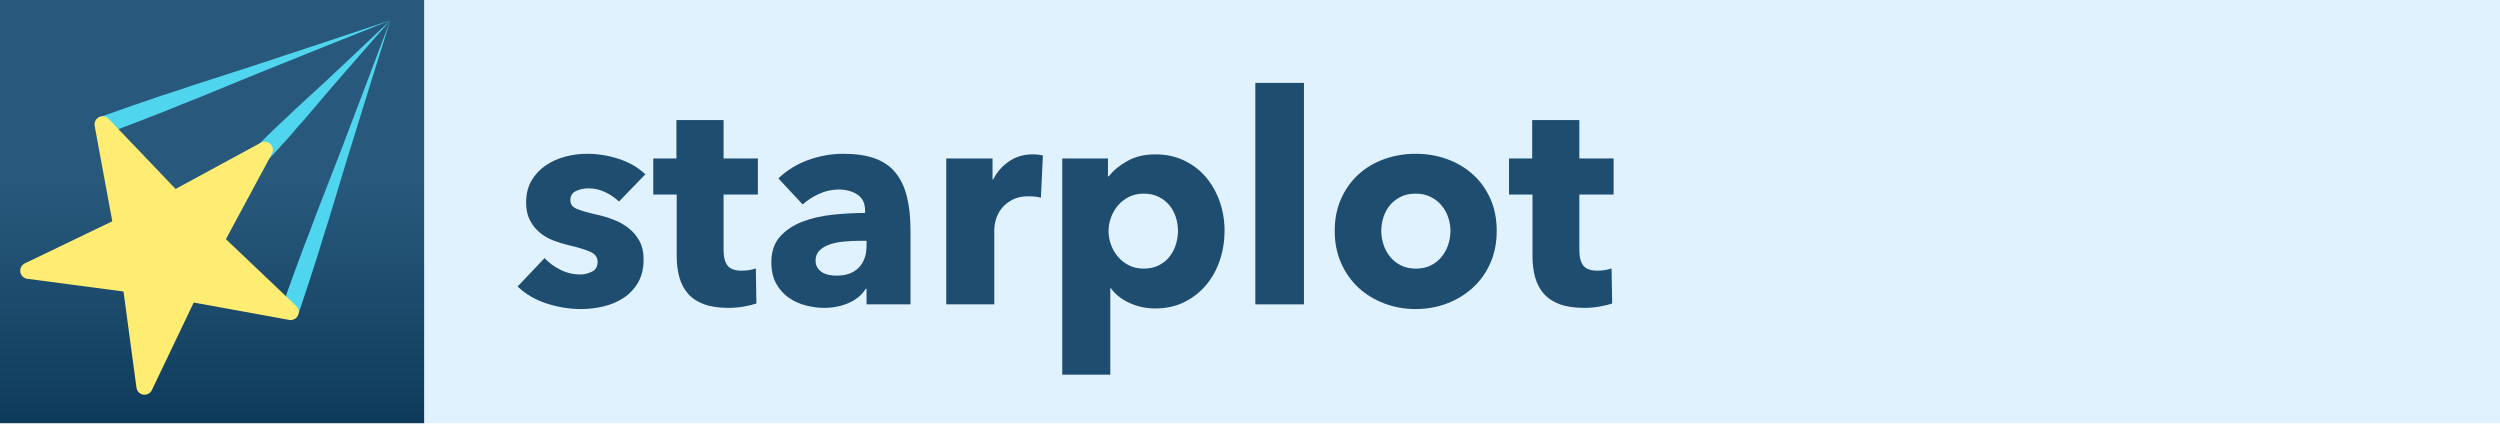
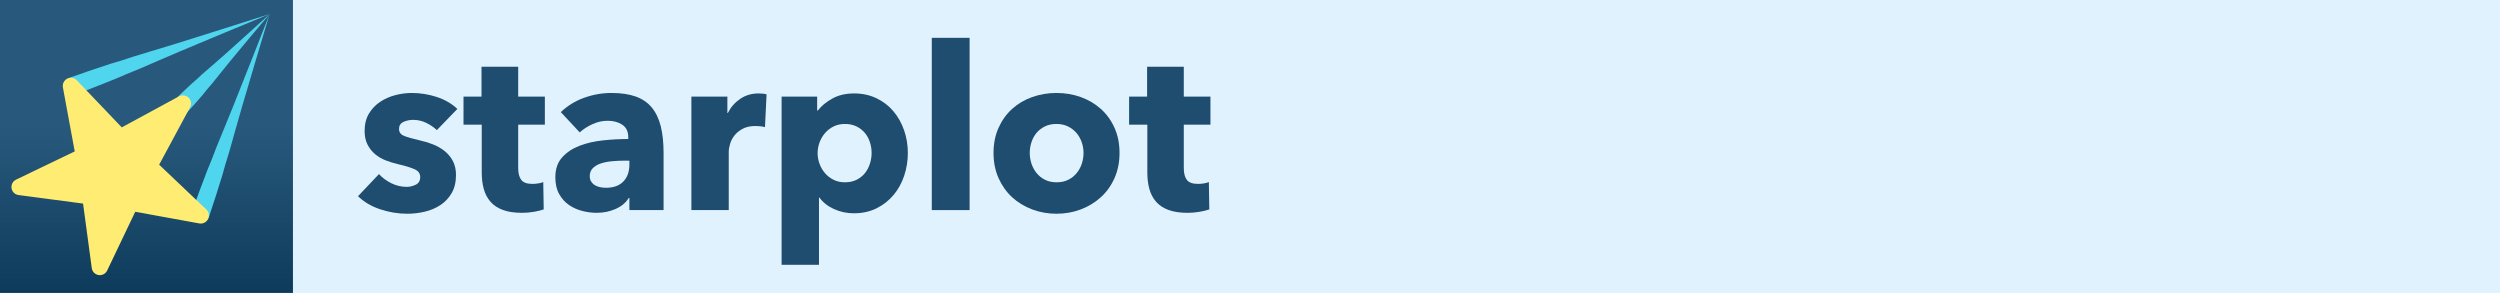
- <svg xmlns="http://www.w3.org/2000/svg" xmlns:ns1="http://vectornator.io" height="100%" stroke-miterlimit="10" style="fill-rule:nonzero;clip-rule:evenodd;stroke-linecap:round;stroke-linejoin:round;" version="1.1" viewBox="0 0 1536 260" width="100%" xml:space="preserve">
+ <svg xmlns="http://www.w3.org/2000/svg" xmlns:ns1="http://vectornator.io" height="100%" stroke-miterlimit="10" style="fill-rule:nonzero;clip-rule:evenodd;stroke-linecap:round;stroke-linejoin:round;" version="1.1" viewBox="0 0 1536 180" width="100%" xml:space="preserve">
  <defs>
-     <linearGradient gradientTransform="matrix(-1.99459e-16 1.08581 -1.08581 -1.99459e-16 260.593 3.32992e-14)" gradientUnits="userSpaceOnUse" id="LinearGradient" x1="0" x2="240" y1="120" y2="120">
+     <linearGradient gradientTransform="matrix(-1.37764e-16 0.749954 -0.749954 -1.37764e-16 179.989 1.42083e-14)" gradientUnits="userSpaceOnUse" id="LinearGradient" x1="0" x2="240" y1="120" y2="120">
      <stop offset="0.431" stop-color="#28597c" />
      <stop offset="1" stop-color="#0e3b5b" />
    </linearGradient>
  </defs>
  <g id="text" ns1:layerName="text">
-     <path d="M0 0L1536 0L1536 260L0 260L0 0Z" fill="#e1f2ff" fill-rule="nonzero" opacity="1" stroke="none" ns1:layerName="Rectangle 1" />
+     <path d="M0 0L1536 0L1536 180L0 180L0 0Z" fill="#e1f2ff" fill-rule="nonzero" opacity="1" stroke="none" ns1:layerName="Rectangle 1" />
    <g fill="#1e4d70" opacity="1" stroke="none" ns1:layerName="Text 1">
-       <path d="M380.312 123.82C377.912 121.54 375.092 119.62 371.852 118.06C368.612 116.5 365.192 115.72 361.592 115.72C358.832 115.72 356.282 116.26 353.942 117.34C351.602 118.42 350.432 120.28 350.432 122.92C350.432 125.44 351.722 127.24 354.302 128.32C356.882 129.4 361.052 130.6 366.812 131.92C370.172 132.64 373.562 133.66 376.982 134.98C380.402 136.3 383.492 138.04 386.252 140.2C389.012 142.36 391.232 145 392.912 148.12C394.592 151.24 395.432 154.96 395.432 159.28C395.432 164.92 394.292 169.69 392.012 173.59C389.732 177.49 386.762 180.64 383.102 183.04C379.442 185.44 375.332 187.18 370.772 188.26C366.212 189.34 361.652 189.88 357.092 189.88C349.772 189.88 342.602 188.71 335.582 186.37C328.562 184.03 322.712 180.58 318.032 176.02L334.592 158.56C337.232 161.44 340.472 163.84 344.312 165.76C348.152 167.68 352.232 168.64 356.552 168.64C358.952 168.64 361.322 168.07 363.662 166.93C366.002 165.79 367.172 163.78 367.172 160.9C367.172 158.14 365.732 156.1 362.852 154.78C359.972 153.46 355.472 152.08 349.352 150.64C346.232 149.92 343.112 148.96 339.992 147.76C336.872 146.56 334.082 144.94 331.622 142.9C329.162 140.86 327.152 138.34 325.592 135.34C324.032 132.34 323.252 128.74 323.252 124.54C323.252 119.14 324.392 114.55 326.672 110.77C328.952 106.99 331.892 103.9 335.492 101.5C339.092 99.1 343.082 97.33 347.462 96.19C351.842 95.05 356.192 94.48 360.512 94.48C367.232 94.48 373.802 95.53 380.222 97.63C386.642 99.73 392.072 102.88 396.512 107.08L380.312 123.82Z" />
-       <path d="M444.572 119.5L444.572 153.7C444.572 157.9 445.382 161.05 447.002 163.15C448.622 165.25 451.532 166.3 455.732 166.3C457.172 166.3 458.702 166.18 460.322 165.94C461.942 165.7 463.292 165.34 464.372 164.86L464.732 186.46C462.692 187.18 460.112 187.81 456.992 188.35C453.872 188.89 450.752 189.16 447.632 189.16C441.632 189.16 436.592 188.41 432.512 186.91C428.432 185.41 425.162 183.25 422.702 180.43C420.242 177.61 418.472 174.25 417.392 170.35C416.312 166.45 415.772 162.1 415.772 157.3L415.772 119.5L401.372 119.5L401.372 97.36L415.592 97.36L415.592 73.78L444.572 73.78L444.572 97.36L465.632 97.36L465.632 119.5L444.572 119.5Z" />
-       <path d="M532.412 147.94L528.632 147.94C525.392 147.94 522.122 148.09 518.822 148.39C515.522 148.69 512.582 149.26 510.002 150.1C507.422 150.94 505.292 152.17 503.612 153.79C501.932 155.41 501.092 157.54 501.092 160.18C501.092 161.86 501.482 163.3 502.262 164.5C503.042 165.7 504.032 166.66 505.232 167.38C506.432 168.1 507.812 168.61 509.372 168.91C510.932 169.21 512.432 169.36 513.872 169.36C519.872 169.36 524.462 167.71 527.642 164.41C530.822 161.11 532.412 156.64 532.412 151L532.412 147.94ZM478.232 109.6C483.512 104.56 489.662 100.78 496.682 98.26C503.702 95.74 510.872 94.48 518.192 94.48C525.752 94.48 532.142 95.41 537.362 97.27C542.582 99.13 546.812 102.01 550.052 105.91C553.292 109.81 555.662 114.73 557.162 120.67C558.662 126.61 559.412 133.66 559.412 141.82L559.412 187L532.412 187L532.412 177.46L531.872 177.46C529.592 181.18 526.142 184.06 521.522 186.1C516.902 188.14 511.892 189.16 506.492 189.16C502.892 189.16 499.172 188.68 495.332 187.72C491.492 186.76 487.982 185.2 484.802 183.04C481.622 180.88 479.012 178 476.972 174.4C474.932 170.8 473.912 166.36 473.912 161.08C473.912 154.6 475.682 149.38 479.222 145.42C482.762 141.46 487.322 138.4 492.902 136.24C498.482 134.08 504.692 132.64 511.532 131.92C518.372 131.2 525.032 130.84 531.512 130.84L531.512 129.4C531.512 124.96 529.952 121.69 526.832 119.59C523.712 117.49 519.872 116.44 515.312 116.44C511.112 116.44 507.062 117.34 503.162 119.14C499.262 120.94 495.932 123.1 493.172 125.62L478.232 109.6Z" />
-       <path d="M639.512 121.48C638.192 121.12 636.902 120.88 635.642 120.76C634.382 120.64 633.152 120.58 631.952 120.58C627.992 120.58 624.662 121.3 621.962 122.74C619.262 124.18 617.102 125.92 615.482 127.96C613.862 130 612.692 132.22 611.972 134.62C611.252 137.02 610.892 139.12 610.892 140.92L610.892 187L581.372 187L581.372 97.36L609.812 97.36L609.812 110.32L610.172 110.32C612.452 105.76 615.692 102.04 619.892 99.16C624.092 96.28 628.952 94.84 634.472 94.84C635.672 94.84 636.842 94.9 637.982 95.02C639.122 95.14 640.052 95.32 640.772 95.56L639.512 121.48Z" />
-       <path d="M752.372 141.82C752.372 148.06 751.412 154.06 749.492 159.82C747.572 165.58 744.782 170.65 741.122 175.03C737.462 179.41 732.992 182.92 727.712 185.56C722.432 188.2 716.432 189.52 709.712 189.52C704.192 189.52 698.972 188.41 694.052 186.19C689.132 183.97 685.292 180.94 682.532 177.1L682.172 177.1L682.172 230.2L652.652 230.2L652.652 97.36L680.732 97.36L680.732 108.34L681.272 108.34C684.032 104.74 687.842 101.59 692.702 98.89C697.562 96.19 703.292 94.84 709.892 94.84C716.372 94.84 722.252 96.1 727.532 98.62C732.812 101.14 737.282 104.56 740.942 108.88C744.602 113.2 747.422 118.21 749.402 123.91C751.382 129.61 752.372 135.58 752.372 141.82ZM723.752 141.82C723.752 138.94 723.302 136.12 722.402 133.36C721.502 130.6 720.182 128.17 718.442 126.07C716.702 123.97 714.512 122.26 711.872 120.94C709.232 119.62 706.172 118.96 702.692 118.96C699.332 118.96 696.332 119.62 693.692 120.94C691.052 122.26 688.802 124 686.942 126.16C685.082 128.32 683.642 130.78 682.622 133.54C681.602 136.3 681.092 139.12 681.092 142C681.092 144.88 681.602 147.7 682.622 150.46C683.642 153.22 685.082 155.68 686.942 157.84C688.802 160 691.052 161.74 693.692 163.06C696.332 164.38 699.332 165.04 702.692 165.04C706.172 165.04 709.232 164.38 711.872 163.06C714.512 161.74 716.702 160 718.442 157.84C720.182 155.68 721.502 153.19 722.402 150.37C723.302 147.55 723.752 144.7 723.752 141.82Z" />
-       <path d="M771.272 187L771.272 50.92L801.152 50.92L801.152 187L771.272 187Z" />
-       <path d="M919.592 141.82C919.592 149.14 918.272 155.77 915.632 161.71C912.992 167.65 909.392 172.69 904.832 176.83C900.272 180.97 894.992 184.18 888.992 186.46C882.992 188.74 876.572 189.88 869.732 189.88C863.012 189.88 856.622 188.74 850.562 186.46C844.502 184.18 839.222 180.97 834.722 176.83C830.222 172.69 826.652 167.65 824.012 161.71C821.372 155.77 820.052 149.14 820.052 141.82C820.052 134.5 821.372 127.9 824.012 122.02C826.652 116.14 830.222 111.16 834.722 107.08C839.222 103 844.502 99.88 850.562 97.72C856.622 95.56 863.012 94.48 869.732 94.48C876.572 94.48 882.992 95.56 888.992 97.72C894.992 99.88 900.272 103 904.832 107.08C909.392 111.16 912.992 116.14 915.632 122.02C918.272 127.9 919.592 134.5 919.592 141.82ZM891.152 141.82C891.152 138.94 890.672 136.12 889.712 133.36C888.752 130.6 887.372 128.17 885.572 126.07C883.772 123.97 881.552 122.26 878.912 120.94C876.272 119.62 873.212 118.96 869.732 118.96C866.252 118.96 863.192 119.62 860.552 120.94C857.912 122.26 855.722 123.97 853.982 126.07C852.242 128.17 850.922 130.6 850.022 133.36C849.122 136.12 848.672 138.94 848.672 141.82C848.672 144.7 849.122 147.52 850.022 150.28C850.922 153.04 852.272 155.53 854.072 157.75C855.872 159.97 858.092 161.74 860.732 163.06C863.372 164.38 866.432 165.04 869.912 165.04C873.392 165.04 876.452 164.38 879.092 163.06C881.732 161.74 883.952 159.97 885.752 157.75C887.552 155.53 888.902 153.04 889.802 150.28C890.702 147.52 891.152 144.7 891.152 141.82Z" />
-       <path d="M970.352 119.5L970.352 153.7C970.352 157.9 971.162 161.05 972.782 163.15C974.402 165.25 977.312 166.3 981.512 166.3C982.952 166.3 984.482 166.18 986.102 165.94C987.722 165.7 989.072 165.34 990.152 164.86L990.512 186.46C988.472 187.18 985.892 187.81 982.772 188.35C979.652 188.89 976.532 189.16 973.412 189.16C967.412 189.16 962.372 188.41 958.292 186.91C954.212 185.41 950.942 183.25 948.482 180.43C946.022 177.61 944.252 174.25 943.172 170.35C942.092 166.45 941.552 162.1 941.552 157.3L941.552 119.5L927.152 119.5L927.152 97.36L941.372 97.36L941.372 73.78L970.352 73.78L970.352 97.36L991.412 97.36L991.412 119.5L970.352 119.5Z" />
+       <path d="M268.401 79.942C266.534 78.169 264.341 76.675 261.821 75.462C259.301 74.249 256.641 73.642 253.841 73.642C251.694 73.642 249.711 74.062 247.891 74.902C246.071 75.742 245.161 77.189 245.161 79.242C245.161 81.202 246.164 82.602 248.171 83.442C250.178 84.282 253.421 85.215 257.901 86.242C260.514 86.802 263.151 87.595 265.811 88.622C268.471 89.649 270.874 91.002 273.021 92.682C275.168 94.362 276.894 96.415 278.201 98.842C279.508 101.269 280.161 104.162 280.161 107.522C280.161 111.909 279.274 115.619 277.501 118.652C275.728 121.685 273.418 124.135 270.571 126.002C267.724 127.869 264.528 129.222 260.981 130.062C257.434 130.902 253.888 131.322 250.341 131.322C244.648 131.322 239.071 130.412 233.611 128.592C228.151 126.772 223.601 124.089 219.961 120.542L232.841 106.962C234.894 109.202 237.414 111.069 240.401 112.562C243.388 114.055 246.561 114.802 249.921 114.802C251.788 114.802 253.631 114.359 255.451 113.472C257.271 112.585 258.181 111.022 258.181 108.782C258.181 106.635 257.061 105.049 254.821 104.022C252.581 102.995 249.081 101.922 244.321 100.802C241.894 100.242 239.468 99.495 237.041 98.562C234.614 97.629 232.444 96.369 230.531 94.782C228.618 93.195 227.054 91.235 225.841 88.902C224.628 86.569 224.021 83.769 224.021 80.502C224.021 76.302 224.908 72.732 226.681 69.792C228.454 66.852 230.741 64.449 233.541 62.582C236.341 60.715 239.444 59.339 242.851 58.452C246.258 57.565 249.641 57.122 253.001 57.122C258.228 57.122 263.338 57.939 268.331 59.572C273.324 61.205 277.548 63.655 281.001 66.922L268.401 79.942Z" />
+       <path d="M318.381 76.582L318.381 103.182C318.381 106.449 319.011 108.899 320.271 110.532C321.531 112.165 323.794 112.982 327.061 112.982C328.181 112.982 329.371 112.889 330.631 112.702C331.891 112.515 332.941 112.235 333.781 111.862L334.061 128.662C332.474 129.222 330.468 129.712 328.041 130.132C325.614 130.552 323.188 130.762 320.761 130.762C316.094 130.762 312.174 130.179 309.001 129.012C305.828 127.845 303.284 126.165 301.371 123.972C299.458 121.779 298.081 119.165 297.241 116.132C296.401 113.099 295.981 109.715 295.981 105.982L295.981 76.582L284.781 76.582L284.781 59.362L295.841 59.362L295.841 41.022L318.381 41.022L318.381 59.362L334.761 59.362L334.761 76.582L318.381 76.582Z" />
+       <path d="M386.701 98.702L383.761 98.702C381.241 98.702 378.698 98.819 376.131 99.052C373.564 99.285 371.278 99.729 369.271 100.382C367.264 101.035 365.608 101.992 364.301 103.252C362.994 104.512 362.341 106.169 362.341 108.222C362.341 109.529 362.644 110.649 363.251 111.582C363.858 112.515 364.628 113.262 365.561 113.822C366.494 114.382 367.568 114.779 368.781 115.012C369.994 115.245 371.161 115.362 372.281 115.362C376.948 115.362 380.518 114.079 382.991 111.512C385.464 108.945 386.701 105.469 386.701 101.082L386.701 98.702ZM344.561 68.882C348.668 64.962 353.451 62.022 358.911 60.062C364.371 58.102 369.948 57.122 375.641 57.122C381.521 57.122 386.491 57.845 390.551 59.292C394.611 60.739 397.901 62.979 400.421 66.012C402.941 69.045 404.784 72.872 405.951 77.492C407.118 82.112 407.701 87.595 407.701 93.942L407.701 129.082L386.701 129.082L386.701 121.662L386.281 121.662C384.508 124.555 381.824 126.795 378.231 128.382C374.638 129.969 370.741 130.762 366.541 130.762C363.741 130.762 360.848 130.389 357.861 129.642C354.874 128.895 352.144 127.682 349.671 126.002C347.198 124.322 345.168 122.082 343.581 119.282C341.994 116.482 341.201 113.029 341.201 108.922C341.201 103.882 342.578 99.822 345.331 96.742C348.084 93.662 351.631 91.282 355.971 89.602C360.311 87.922 365.141 86.802 370.461 86.242C375.781 85.682 380.961 85.402 386.001 85.402L386.001 84.282C386.001 80.829 384.788 78.285 382.361 76.652C379.934 75.019 376.948 74.202 373.401 74.202C370.134 74.202 366.984 74.902 363.951 76.302C360.918 77.702 358.328 79.382 356.181 81.342L344.561 68.882Z" />
+       <path d="M470.001 78.122C468.974 77.842 467.971 77.655 466.991 77.562C466.011 77.469 465.054 77.422 464.121 77.422C461.041 77.422 458.451 77.982 456.351 79.102C454.251 80.222 452.571 81.575 451.311 83.162C450.051 84.749 449.141 86.475 448.581 88.342C448.021 90.209 447.741 91.842 447.741 93.242L447.741 129.082L424.781 129.082L424.781 59.362L446.901 59.362L446.901 69.442L447.181 69.442C448.954 65.895 451.474 63.002 454.741 60.762C458.008 58.522 461.788 57.402 466.081 57.402C467.014 57.402 467.924 57.449 468.811 57.542C469.698 57.635 470.421 57.775 470.981 57.962L470.001 78.122Z" />
+       <path d="M557.781 93.942C557.781 98.795 557.034 103.462 555.541 107.942C554.048 112.422 551.878 116.365 549.031 119.772C546.184 123.179 542.708 125.909 538.601 127.962C534.494 130.015 529.828 131.042 524.601 131.042C520.308 131.042 516.248 130.179 512.421 128.452C508.594 126.725 505.608 124.369 503.461 121.382L503.181 121.382L503.181 162.682L480.221 162.682L480.221 59.362L502.061 59.362L502.061 67.902L502.481 67.902C504.628 65.102 507.591 62.652 511.371 60.552C515.151 58.452 519.608 57.402 524.741 57.402C529.781 57.402 534.354 58.382 538.461 60.342C542.568 62.302 546.044 64.962 548.891 68.322C551.738 71.682 553.931 75.579 555.471 80.012C557.011 84.445 557.781 89.089 557.781 93.942ZM535.521 93.942C535.521 91.702 535.171 89.509 534.471 87.362C533.771 85.215 532.744 83.325 531.391 81.692C530.038 80.059 528.334 78.729 526.281 77.702C524.228 76.675 521.848 76.162 519.141 76.162C516.528 76.162 514.194 76.675 512.141 77.702C510.088 78.729 508.338 80.082 506.891 81.762C505.444 83.442 504.324 85.355 503.531 87.502C502.738 89.649 502.341 91.842 502.341 94.082C502.341 96.322 502.738 98.515 503.531 100.662C504.324 102.809 505.444 104.722 506.891 106.402C508.338 108.082 510.088 109.435 512.141 110.462C514.194 111.489 516.528 112.002 519.141 112.002C521.848 112.002 524.228 111.489 526.281 110.462C528.334 109.435 530.038 108.082 531.391 106.402C532.744 104.722 533.771 102.785 534.471 100.592C535.171 98.399 535.521 96.182 535.521 93.942Z" />
+       <path d="M572.481 129.082L572.481 23.242L595.721 23.242L595.721 129.082L572.481 129.082Z" />
+       <path d="M687.841 93.942C687.841 99.635 686.814 104.792 684.761 109.412C682.708 114.032 679.908 117.952 676.361 121.172C672.814 124.392 668.708 126.889 664.041 128.662C659.374 130.435 654.381 131.322 649.061 131.322C643.834 131.322 638.864 130.435 634.151 128.662C629.438 126.889 625.331 124.392 621.831 121.172C618.331 117.952 615.554 114.032 613.501 109.412C611.448 104.792 610.421 99.635 610.421 93.942C610.421 88.249 611.448 83.115 613.501 78.542C615.554 73.969 618.331 70.095 621.831 66.922C625.331 63.749 629.438 61.322 634.151 59.642C638.864 57.962 643.834 57.122 649.061 57.122C654.381 57.122 659.374 57.962 664.041 59.642C668.708 61.322 672.814 63.749 676.361 66.922C679.908 70.095 682.708 73.969 684.761 78.542C686.814 83.115 687.841 88.249 687.841 93.942ZM665.721 93.942C665.721 91.702 665.348 89.509 664.601 87.362C663.854 85.215 662.781 83.325 661.381 81.692C659.981 80.059 658.254 78.729 656.201 77.702C654.148 76.675 651.768 76.162 649.061 76.162C646.354 76.162 643.974 76.675 641.921 77.702C639.868 78.729 638.164 80.059 636.811 81.692C635.458 83.325 634.431 85.215 633.731 87.362C633.031 89.509 632.681 91.702 632.681 93.942C632.681 96.182 633.031 98.375 633.731 100.522C634.431 102.669 635.481 104.605 636.881 106.332C638.281 108.059 640.008 109.435 642.061 110.462C644.114 111.489 646.494 112.002 649.201 112.002C651.908 112.002 654.288 111.489 656.341 110.462C658.394 109.435 660.121 108.059 661.521 106.332C662.921 104.605 663.971 102.669 664.671 100.522C665.371 98.375 665.721 96.182 665.721 93.942Z" />
+       <path d="M727.321 76.582L727.321 103.182C727.321 106.449 727.951 108.899 729.211 110.532C730.471 112.165 732.734 112.982 736.001 112.982C737.121 112.982 738.311 112.889 739.571 112.702C740.831 112.515 741.881 112.235 742.721 111.862L743.001 128.662C741.414 129.222 739.408 129.712 736.981 130.132C734.554 130.552 732.128 130.762 729.701 130.762C725.034 130.762 721.114 130.179 717.941 129.012C714.768 127.845 712.224 126.165 710.311 123.972C708.398 121.779 707.021 119.165 706.181 116.132C705.341 113.099 704.921 109.715 704.921 105.982L704.921 76.582L693.721 76.582L693.721 59.362L704.781 59.362L704.781 41.022L727.321 41.022L727.321 59.362L743.701 59.362L743.701 76.582L727.321 76.582Z" />
    </g>
  </g>
  <clipPath id="ArtboardFrame">
-     <rect height="260" width="1536" x="0" y="0" />
+     <rect height="180" width="1536" x="0" y="0" />
  </clipPath>
  <g clip-path="url(#ArtboardFrame)" id="logo" ns1:layerName="logo">
-     <path d="M260.593 3.32992e-14L260.593 260.593L-2.84217e-14 260.593L2.43874e-15-2.84217e-14L260.593 3.32992e-14Z" fill="url(#LinearGradient)" fill-rule="nonzero" opacity="1" stroke="none" ns1:layerName="Rectangle 1" />
+     <path d="M179.989 1.42083e-14L179.989 179.989L-2.84217e-14 179.989L-7.10673e-15-2.84217e-14L179.989 1.42083e-14Z" fill="url(#LinearGradient)" fill-rule="nonzero" opacity="1" stroke="none" ns1:layerName="Rectangle 1" />
    <g opacity="1" ns1:layerName="Line 1">
-       <path d="M239.812 12.5C212.667 21.536 185.532 30.622 158.344 39.531C145.436 43.761 132.527 47.883 119.594 52.031C115.899 53.216 112.255 54.561 108.562 55.75C105.33 56.791 102.066 57.8 98.844 58.875C86.888 62.863 75.04 67.117 63.156 71.312C60.324 72.348 58.87 75.481 59.906 78.312C60.942 81.144 64.074 82.598 66.906 81.562C78.693 77.101 90.48 72.666 102.188 68C105.343 66.743 108.484 65.415 111.625 64.125C115.214 62.651 118.85 61.353 122.438 59.875C134.995 54.7 147.566 49.502 160.156 44.406C186.677 33.672 213.242 23.11 239.812 12.5Z" fill="#50d5ee" stroke="none" />
+       <path d="M165.656 8.625C146.817 14.623 127.973 20.661 109.094 26.531C100.127 29.319 91.147 32.013 82.156 34.719C79.589 35.492 77.066 36.442 74.5 37.219C72.253 37.899 69.987 38.535 67.75 39.25C59.457 41.899 51.254 44.799 43.031 47.656C40.199 48.692 38.745 51.824 39.781 54.656C40.817 57.488 43.949 58.942 46.781 57.906C54.907 54.784 63.049 51.701 71.094 48.375C73.264 47.478 75.406 46.524 77.562 45.594C80.024 44.532 82.571 43.629 85.031 42.562C93.646 38.829 102.226 35.092 110.875 31.438C129.087 23.742 147.393 16.197 165.656 8.625Z" fill="#50d5ee" stroke="none" />
    </g>
    <g opacity="1" ns1:layerName="Line 2">
-       <path d="M239.812 12.5C226.459 25.134 213.146 37.821 199.688 50.344C193.402 56.192 187.002 61.902 180.719 67.75C179.373 69.003 178.124 70.337 176.781 71.594C174.99 73.271 173.123 74.872 171.344 76.562C165.574 82.045 159.997 87.711 154.375 93.344C152.283 95.516 152.328 98.971 154.5 101.062C156.672 103.154 160.127 103.109 162.219 100.938C167.637 95.109 173.112 89.283 178.375 83.312C179.998 81.472 181.516 79.571 183.125 77.719C184.331 76.33 185.611 75.017 186.812 73.625C192.421 67.127 197.923 60.5 203.531 54C215.541 40.082 227.687 26.317 239.812 12.5Z" fill="#50d5ee" stroke="none" />
+       <path d="M165.656 8.625C156.243 17.169 146.86 25.758 137.344 34.188C132.896 38.127 128.321 41.967 123.875 45.906C122.923 46.75 122.073 47.652 121.125 48.5C119.859 49.632 118.536 50.698 117.281 51.844C113.221 55.552 109.321 59.453 105.406 63.312C103.314 65.484 103.359 68.939 105.531 71.031C107.703 73.123 111.189 73.047 113.281 70.875C116.992 66.819 120.728 62.79 124.281 58.594C125.379 57.297 126.385 55.933 127.469 54.625C128.281 53.645 129.161 52.733 129.969 51.75C133.739 47.16 137.386 42.467 141.156 37.875C149.224 28.05 157.471 18.352 165.656 8.625Z" fill="#50d5ee" stroke="none" />
    </g>
    <g opacity="1" ns1:layerName="Line 3">
-       <path d="M239.812 12.5C229.609 39.485 219.453 66.468 209.125 93.406C204.222 106.195 199.233 118.961 194.25 131.719C192.827 135.363 191.575 139.073 190.156 142.719C188.914 145.91 187.615 149.077 186.406 152.281C181.92 164.172 177.687 176.159 173.406 188.125C172.422 190.975 173.931 194.078 176.781 195.062C179.632 196.047 182.766 194.538 183.75 191.688C187.763 179.63 191.82 167.595 195.625 155.469C196.65 152.201 197.603 148.903 198.594 145.625C199.726 141.88 201.028 138.184 202.156 134.438C206.105 121.323 210.031 108.215 214.062 95.125C222.554 67.553 231.194 40.032 239.812 12.5Z" fill="#50d5ee" stroke="none" />
+       <path d="M165.656 8.625C158.364 27.179 151.104 45.745 143.688 64.25C140.165 73.038 136.539 81.807 132.938 90.562C131.909 93.063 131.056 95.623 130.031 98.125C129.134 100.316 128.208 102.483 127.344 104.688C124.141 112.861 121.185 121.125 118.188 129.375C117.203 132.225 118.712 135.328 121.562 136.312C124.413 137.297 127.516 135.788 128.5 132.938C131.231 124.595 134.01 116.283 136.531 107.875C137.211 105.607 137.823 103.309 138.469 101.031C139.206 98.43 140.11 95.884 140.844 93.281C143.411 84.168 145.944 75.058 148.594 65.969C154.174 46.829 159.948 27.726 165.656 8.625Z" fill="#50d5ee" stroke="none" />
    </g>
-     <path d="M63.078 76.427L106.898 122.311L162.674 92.069L132.577 147.924L178.575 191.625L116.154 180.261L88.806 237.512L80.324 174.634L17.424 166.316L74.604 138.819L63.078 76.427Z" fill="#ffed73" fill-rule="nonzero" opacity="1" stroke="#ffed73" stroke-linecap="butt" stroke-linejoin="round" stroke-width="10" ns1:layerName="Star 1" />
+     <path d="M43.567 52.788L73.833 84.479L112.357 63.591L91.57 102.17L123.34 132.353L80.226 124.505L61.337 164.047L55.479 120.618L12.035 114.873L51.528 95.881L43.567 52.788Z" fill="#ffed73" fill-rule="nonzero" opacity="1" stroke="#ffed73" stroke-linecap="butt" stroke-linejoin="round" stroke-width="10" ns1:layerName="Star 1" />
  </g>
</svg>
